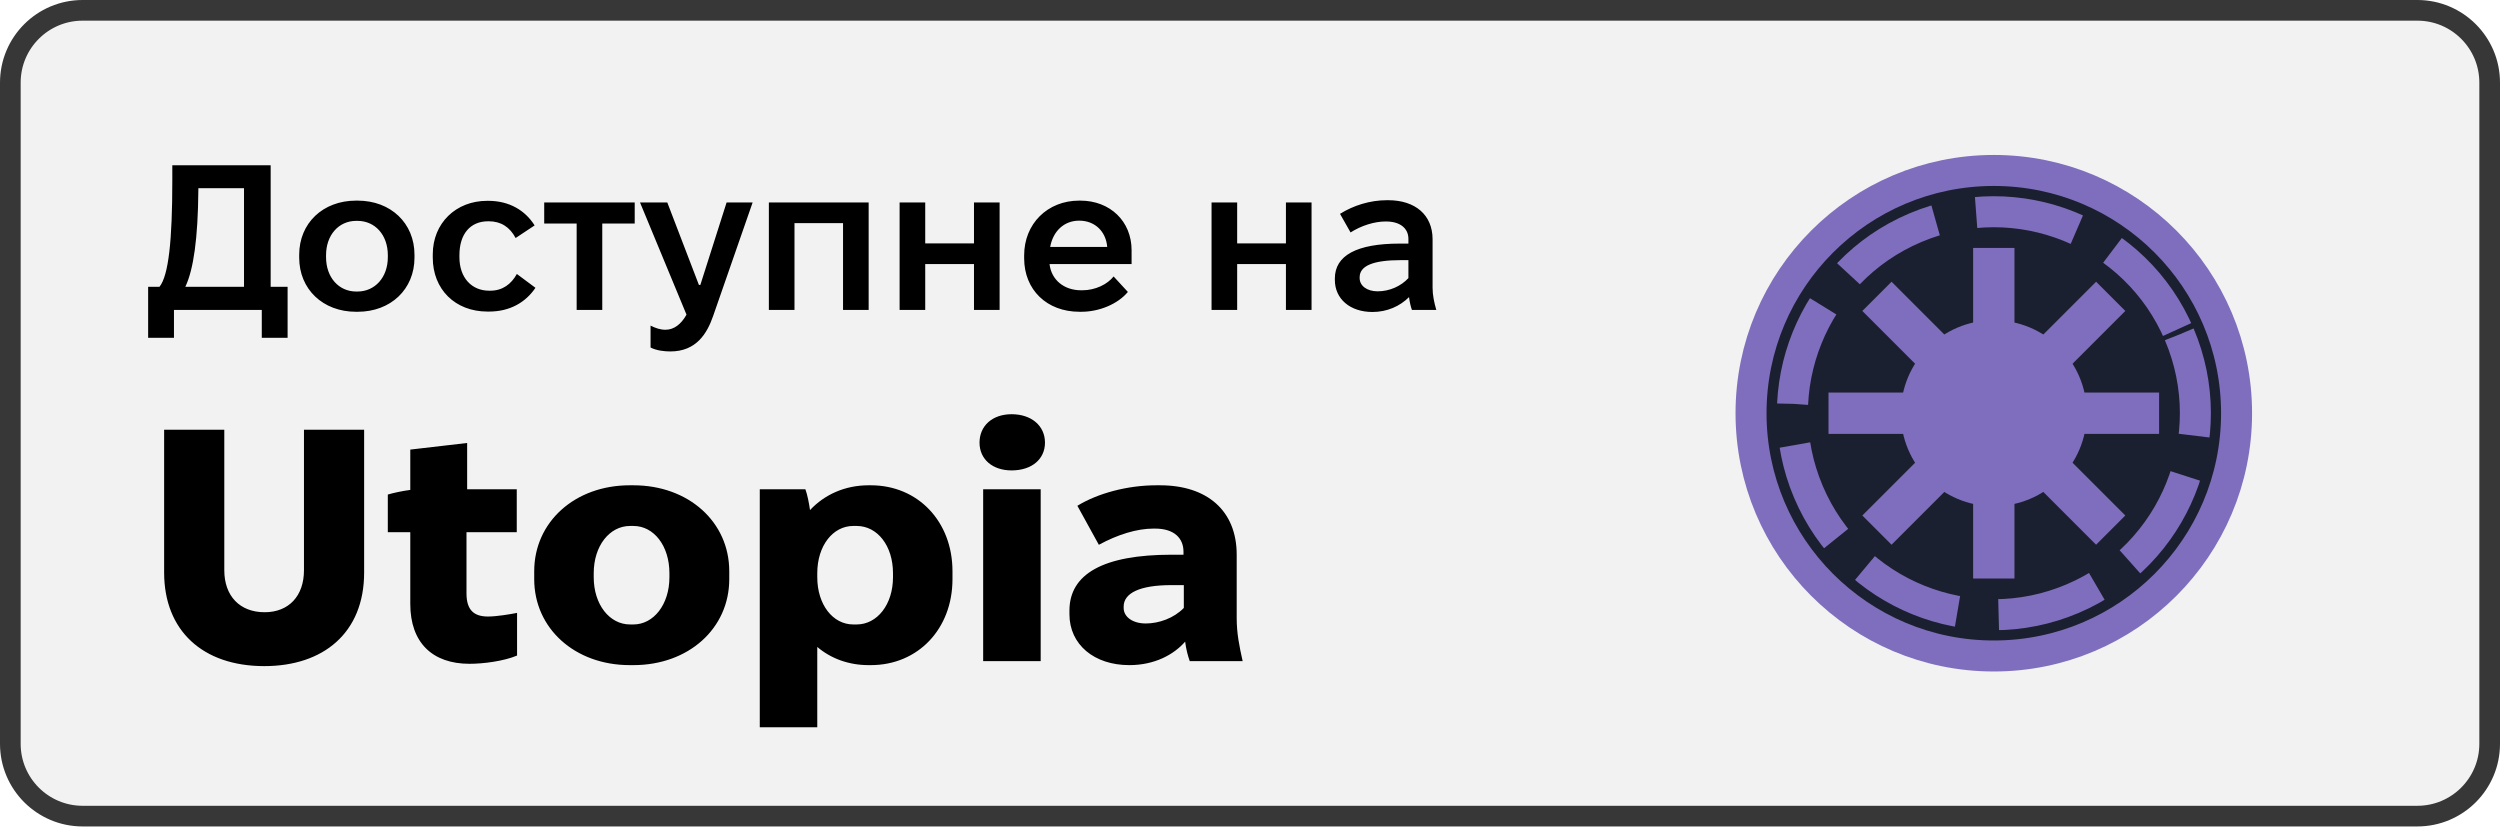
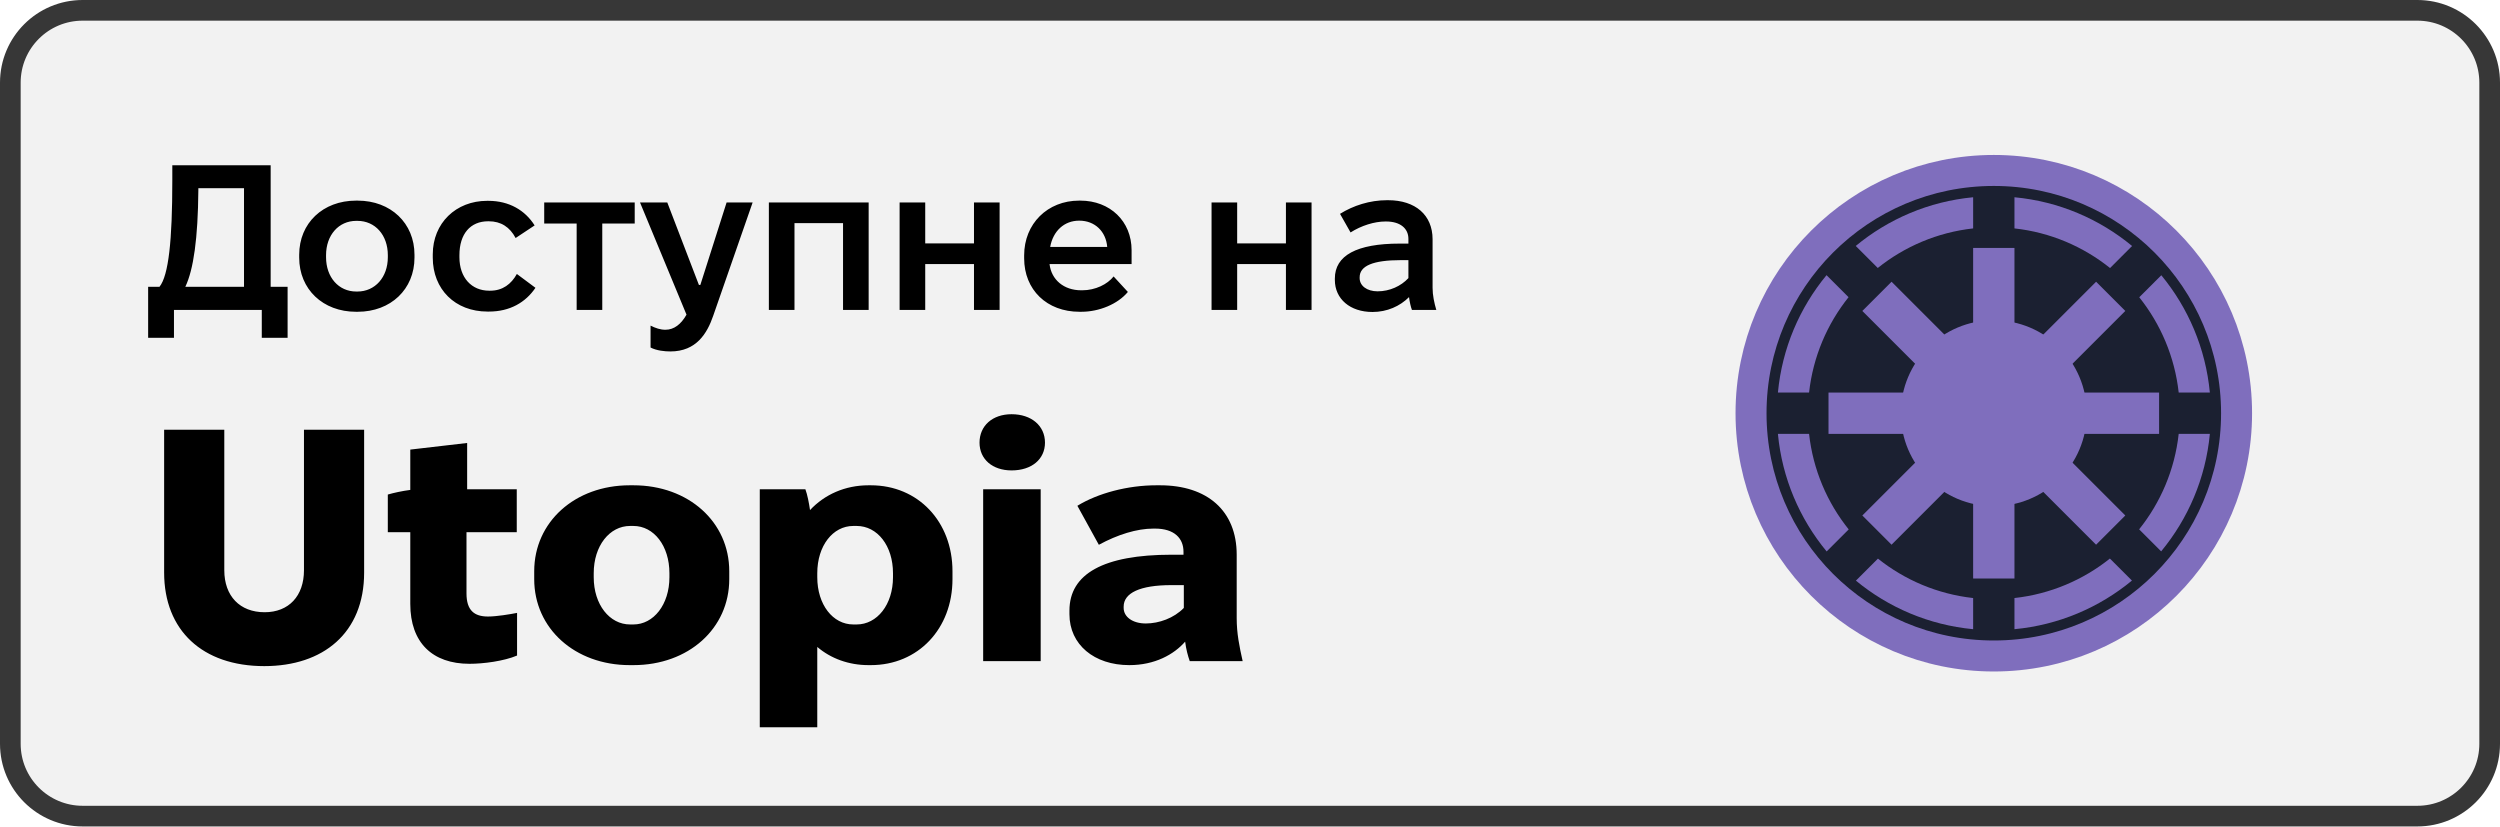
<svg xmlns="http://www.w3.org/2000/svg" width="121" height="40" viewBox="0 0 121 40" fill="none">
  <rect x="0.5" y="0.5" width="120" height="39" rx="3.5" fill="#F2F2F2" />
  <rect x="0.5" y="0.5" width="120" height="39" rx="3.5" stroke="#373737" />
  <path d="M7.17 16.35V13.88H7.72C8.16 13.33 8.34 11.64 8.34 8.73V8H13.1V13.88H13.92V16.35H12.67V15H8.42V16.35H7.17ZM11.81 13.88V9.11H9.6V9.22C9.58 11.53 9.37 13.04 8.97 13.88H11.81ZM17.231 15.09C15.631 15.09 14.481 14 14.481 12.47V12.33C14.481 10.8 15.631 9.71 17.231 9.71H17.311C18.911 9.71 20.061 10.8 20.061 12.33V12.47C20.061 14 18.911 15.09 17.311 15.09H17.231ZM17.241 14.11H17.301C18.151 14.11 18.771 13.42 18.771 12.45V12.35C18.771 11.38 18.161 10.69 17.301 10.69H17.241C16.391 10.69 15.781 11.38 15.781 12.35V12.45C15.781 13.42 16.391 14.11 17.241 14.11ZM23.596 15.08C22.026 15.08 20.946 14 20.946 12.47V12.31C20.946 10.8 22.066 9.72 23.576 9.72H23.636C24.646 9.72 25.416 10.18 25.876 10.91L24.956 11.52C24.676 10.99 24.246 10.71 23.656 10.71H23.626C22.766 10.71 22.236 11.32 22.236 12.35V12.45C22.236 13.44 22.826 14.07 23.676 14.07H23.726C24.326 14.07 24.746 13.75 25.016 13.26L25.916 13.93C25.436 14.64 24.676 15.08 23.666 15.08H23.596ZM27.91 15V10.82H26.34V9.8H30.72V10.82H29.15V15H27.91ZM32.447 17.01C32.167 17.01 31.777 16.97 31.487 16.82V15.76C31.727 15.88 31.957 15.96 32.207 15.96C32.627 15.96 32.967 15.69 33.227 15.23L30.977 9.8H32.297L33.827 13.79H33.897L35.167 9.8H36.427L34.517 15.29C34.227 16.13 33.707 17.01 32.447 17.01ZM37.213 15V9.8H42.043V15H40.803V10.8H38.453V15H37.213ZM43.541 15V9.8H44.781V11.78H47.141V9.8H48.381V15H47.141V12.78H44.781V15H43.541ZM52.249 15.09C50.669 15.09 49.569 14.03 49.569 12.5V12.36C49.569 10.83 50.699 9.71 52.229 9.71H52.289C53.729 9.71 54.769 10.71 54.769 12.11V12.78H50.799V12.79C50.889 13.54 51.489 14.05 52.329 14.05H52.379C53.019 14.05 53.599 13.76 53.899 13.38L54.589 14.13C54.099 14.72 53.199 15.09 52.339 15.09H52.249ZM50.829 11.95H53.589C53.529 11.21 52.999 10.68 52.239 10.68H52.229C51.509 10.68 50.969 11.18 50.829 11.95ZM58.639 15V9.8H59.879V11.78H62.239V9.8H63.479V15H62.239V12.78H59.879V15H58.639ZM66.427 15.1C65.347 15.1 64.607 14.47 64.607 13.55V13.48C64.607 12.37 65.657 11.79 67.747 11.79H68.167V11.56C68.167 11.06 67.777 10.72 67.087 10.72H67.057C66.517 10.72 65.887 10.92 65.367 11.25L64.857 10.35C65.497 9.95 66.297 9.69 67.127 9.69H67.187C68.507 9.69 69.337 10.41 69.337 11.58V13.93C69.337 14.29 69.417 14.66 69.517 15H68.337C68.277 14.84 68.227 14.61 68.197 14.38C67.757 14.82 67.137 15.1 66.427 15.1ZM66.677 14.1C67.257 14.1 67.807 13.85 68.167 13.46V12.59H67.817C66.447 12.59 65.807 12.87 65.807 13.42V13.46C65.807 13.83 66.157 14.1 66.677 14.1ZM12.792 32.24C9.8 32.24 7.944 30.512 7.944 27.712V20.8H10.856V27.6C10.856 28.848 11.608 29.632 12.808 29.632C13.976 29.632 14.712 28.848 14.712 27.6V20.8H17.624V27.712C17.624 30.64 15.64 32.24 12.792 32.24ZM22.723 32.128C20.93 32.128 19.858 31.104 19.858 29.232V25.76H18.77V23.936C19.043 23.856 19.474 23.76 19.858 23.712V21.76L22.61 21.44V23.68H25.011V25.76H22.578V28.72C22.578 29.536 22.947 29.84 23.619 29.84C24.035 29.84 24.706 29.728 25.026 29.664V31.728C24.387 32 23.395 32.128 22.723 32.128ZM30.48 32.192C27.824 32.192 25.856 30.416 25.856 28.032V27.648C25.856 25.264 27.824 23.488 30.48 23.488H30.656C33.328 23.488 35.296 25.264 35.296 27.648V28.032C35.296 30.416 33.328 32.192 30.656 32.192H30.48ZM30.496 30.224H30.656C31.632 30.224 32.4 29.264 32.4 27.936V27.744C32.4 26.416 31.648 25.456 30.656 25.456H30.496C29.504 25.456 28.736 26.416 28.736 27.744V27.936C28.736 29.264 29.504 30.224 30.496 30.224ZM36.773 35.2V23.68H38.98C39.077 23.936 39.157 24.352 39.205 24.688C39.908 23.936 40.901 23.488 42.036 23.488H42.148C44.437 23.488 46.1 25.248 46.1 27.648V28.032C46.1 30.432 44.437 32.192 42.148 32.192H42.036C41.077 32.192 40.212 31.872 39.556 31.312V35.2H36.773ZM41.3 30.224H41.461C42.453 30.224 43.221 29.264 43.221 27.936V27.744C43.221 26.416 42.468 25.456 41.461 25.456H41.3C40.309 25.456 39.556 26.416 39.556 27.744V27.936C39.556 29.264 40.309 30.224 41.3 30.224ZM48.961 22.768C48.033 22.768 47.409 22.224 47.409 21.424C47.409 20.608 48.033 20.048 48.961 20.048C49.921 20.048 50.577 20.608 50.577 21.424C50.577 22.224 49.937 22.768 48.961 22.768ZM47.585 32V23.68H50.369V32H47.585ZM54.657 32.192C52.961 32.192 51.761 31.2 51.761 29.728V29.552C51.761 27.776 53.408 26.848 56.705 26.848H57.281V26.704C57.281 26.064 56.849 25.584 55.904 25.584H55.825C55.025 25.584 54.096 25.872 53.184 26.368L52.145 24.48C53.136 23.872 54.577 23.488 55.968 23.488H56.145C58.432 23.488 59.856 24.72 59.856 26.848V29.92C59.856 30.656 59.984 31.28 60.145 32H57.584C57.489 31.728 57.408 31.424 57.361 31.056C56.816 31.68 55.889 32.192 54.657 32.192ZM55.456 30.176C56.096 30.176 56.816 29.92 57.297 29.424V28.32H56.688C55.169 28.32 54.385 28.704 54.385 29.36V29.424C54.385 29.856 54.816 30.176 55.456 30.176Z" fill="black" />
  <circle cx="96.5" cy="20" r="11.75" fill="#1B2031" stroke="#7F6EBD" stroke-width="1.5" />
-   <circle cx="96.504" cy="20" r="9.75" transform="rotate(-23 96.5043 20)" stroke="#7F6EBD" stroke-width="1.5" stroke-dasharray="5 2" />
+   <path fill-rule="evenodd" clip-rule="evenodd" d="M88.404 13.318C87.104 14.892 86.254 16.852 86.051 19H87.559C87.751 17.265 88.435 15.679 89.47 14.384L88.404 13.318ZM102.119 27.034C100.824 28.069 99.236 28.754 97.5 28.945V30.453C99.649 30.251 101.61 29.401 103.186 28.1L102.119 27.034ZM104.6 26.686L103.534 25.62C104.571 24.325 105.257 22.737 105.449 21H106.957C106.754 23.15 105.902 25.111 104.6 26.686ZM90.884 12.97L89.818 11.904C91.392 10.602 93.352 9.751 95.5 9.547V11.055C93.765 11.248 92.178 11.934 90.884 12.97ZM95.5 30.453C93.355 30.249 91.398 29.401 89.826 28.103L90.892 27.037C92.185 28.069 93.768 28.752 95.5 28.945V30.453ZM87.559 21C87.751 22.738 88.438 24.328 89.477 25.623L88.41 26.69C87.107 25.114 86.254 23.151 86.051 21H87.559ZM105.449 19C105.257 17.267 104.573 15.682 103.54 14.388L104.607 13.322C105.905 14.895 106.754 16.854 106.957 19H105.449ZM102.127 12.973L103.193 11.906C101.617 10.602 99.653 9.749 97.5 9.547V11.055C99.24 11.246 100.83 11.934 102.127 12.973Z" fill="#7F6EBD" />
  <circle cx="96.5" cy="20" r="4.5" fill="#7F6EBD" />
  <rect x="88.5" y="19" width="16" height="2" fill="#7F6EBD" />
  <rect x="95.5" y="28" width="16" height="2" transform="rotate(-90 95.5 28)" fill="#7F6EBD" />
  <rect x="90.137" y="24.95" width="16" height="2" transform="rotate(-45 90.1367 24.9497)" fill="#7F6EBD" />
  <rect x="91.551" y="13.636" width="16" height="2" transform="rotate(45 91.5508 13.636)" fill="#7F6EBD" />
</svg>
